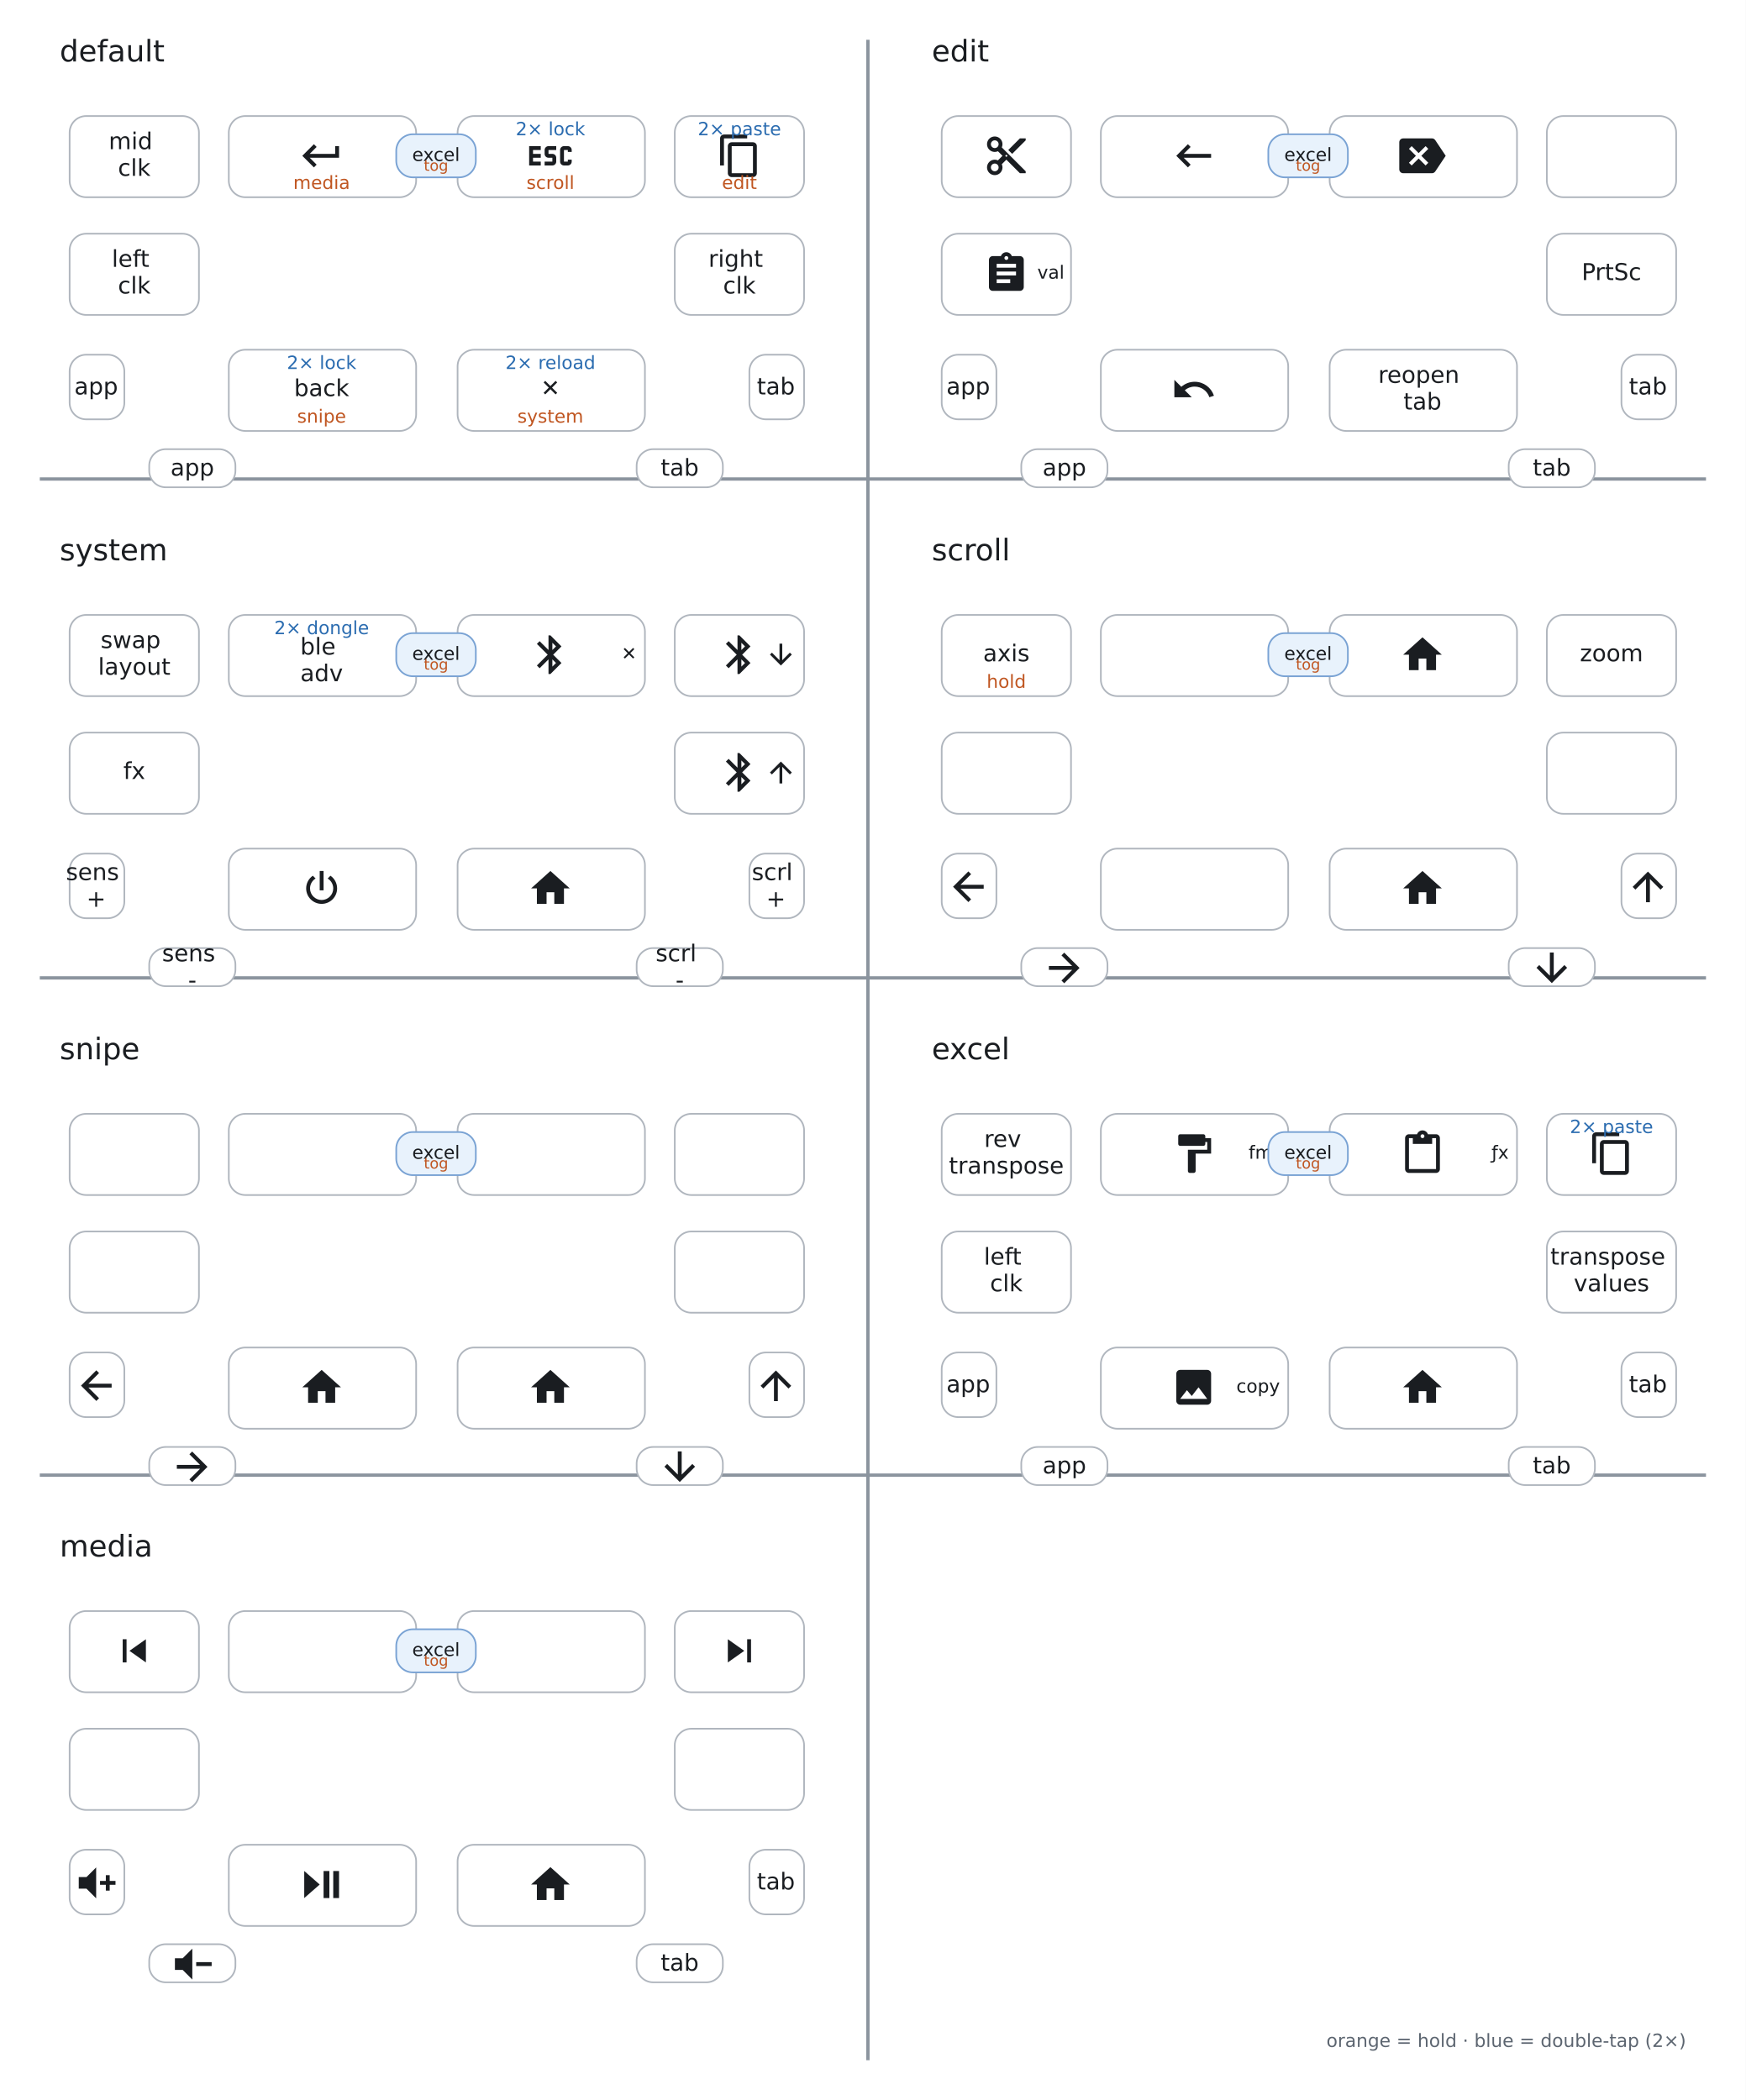
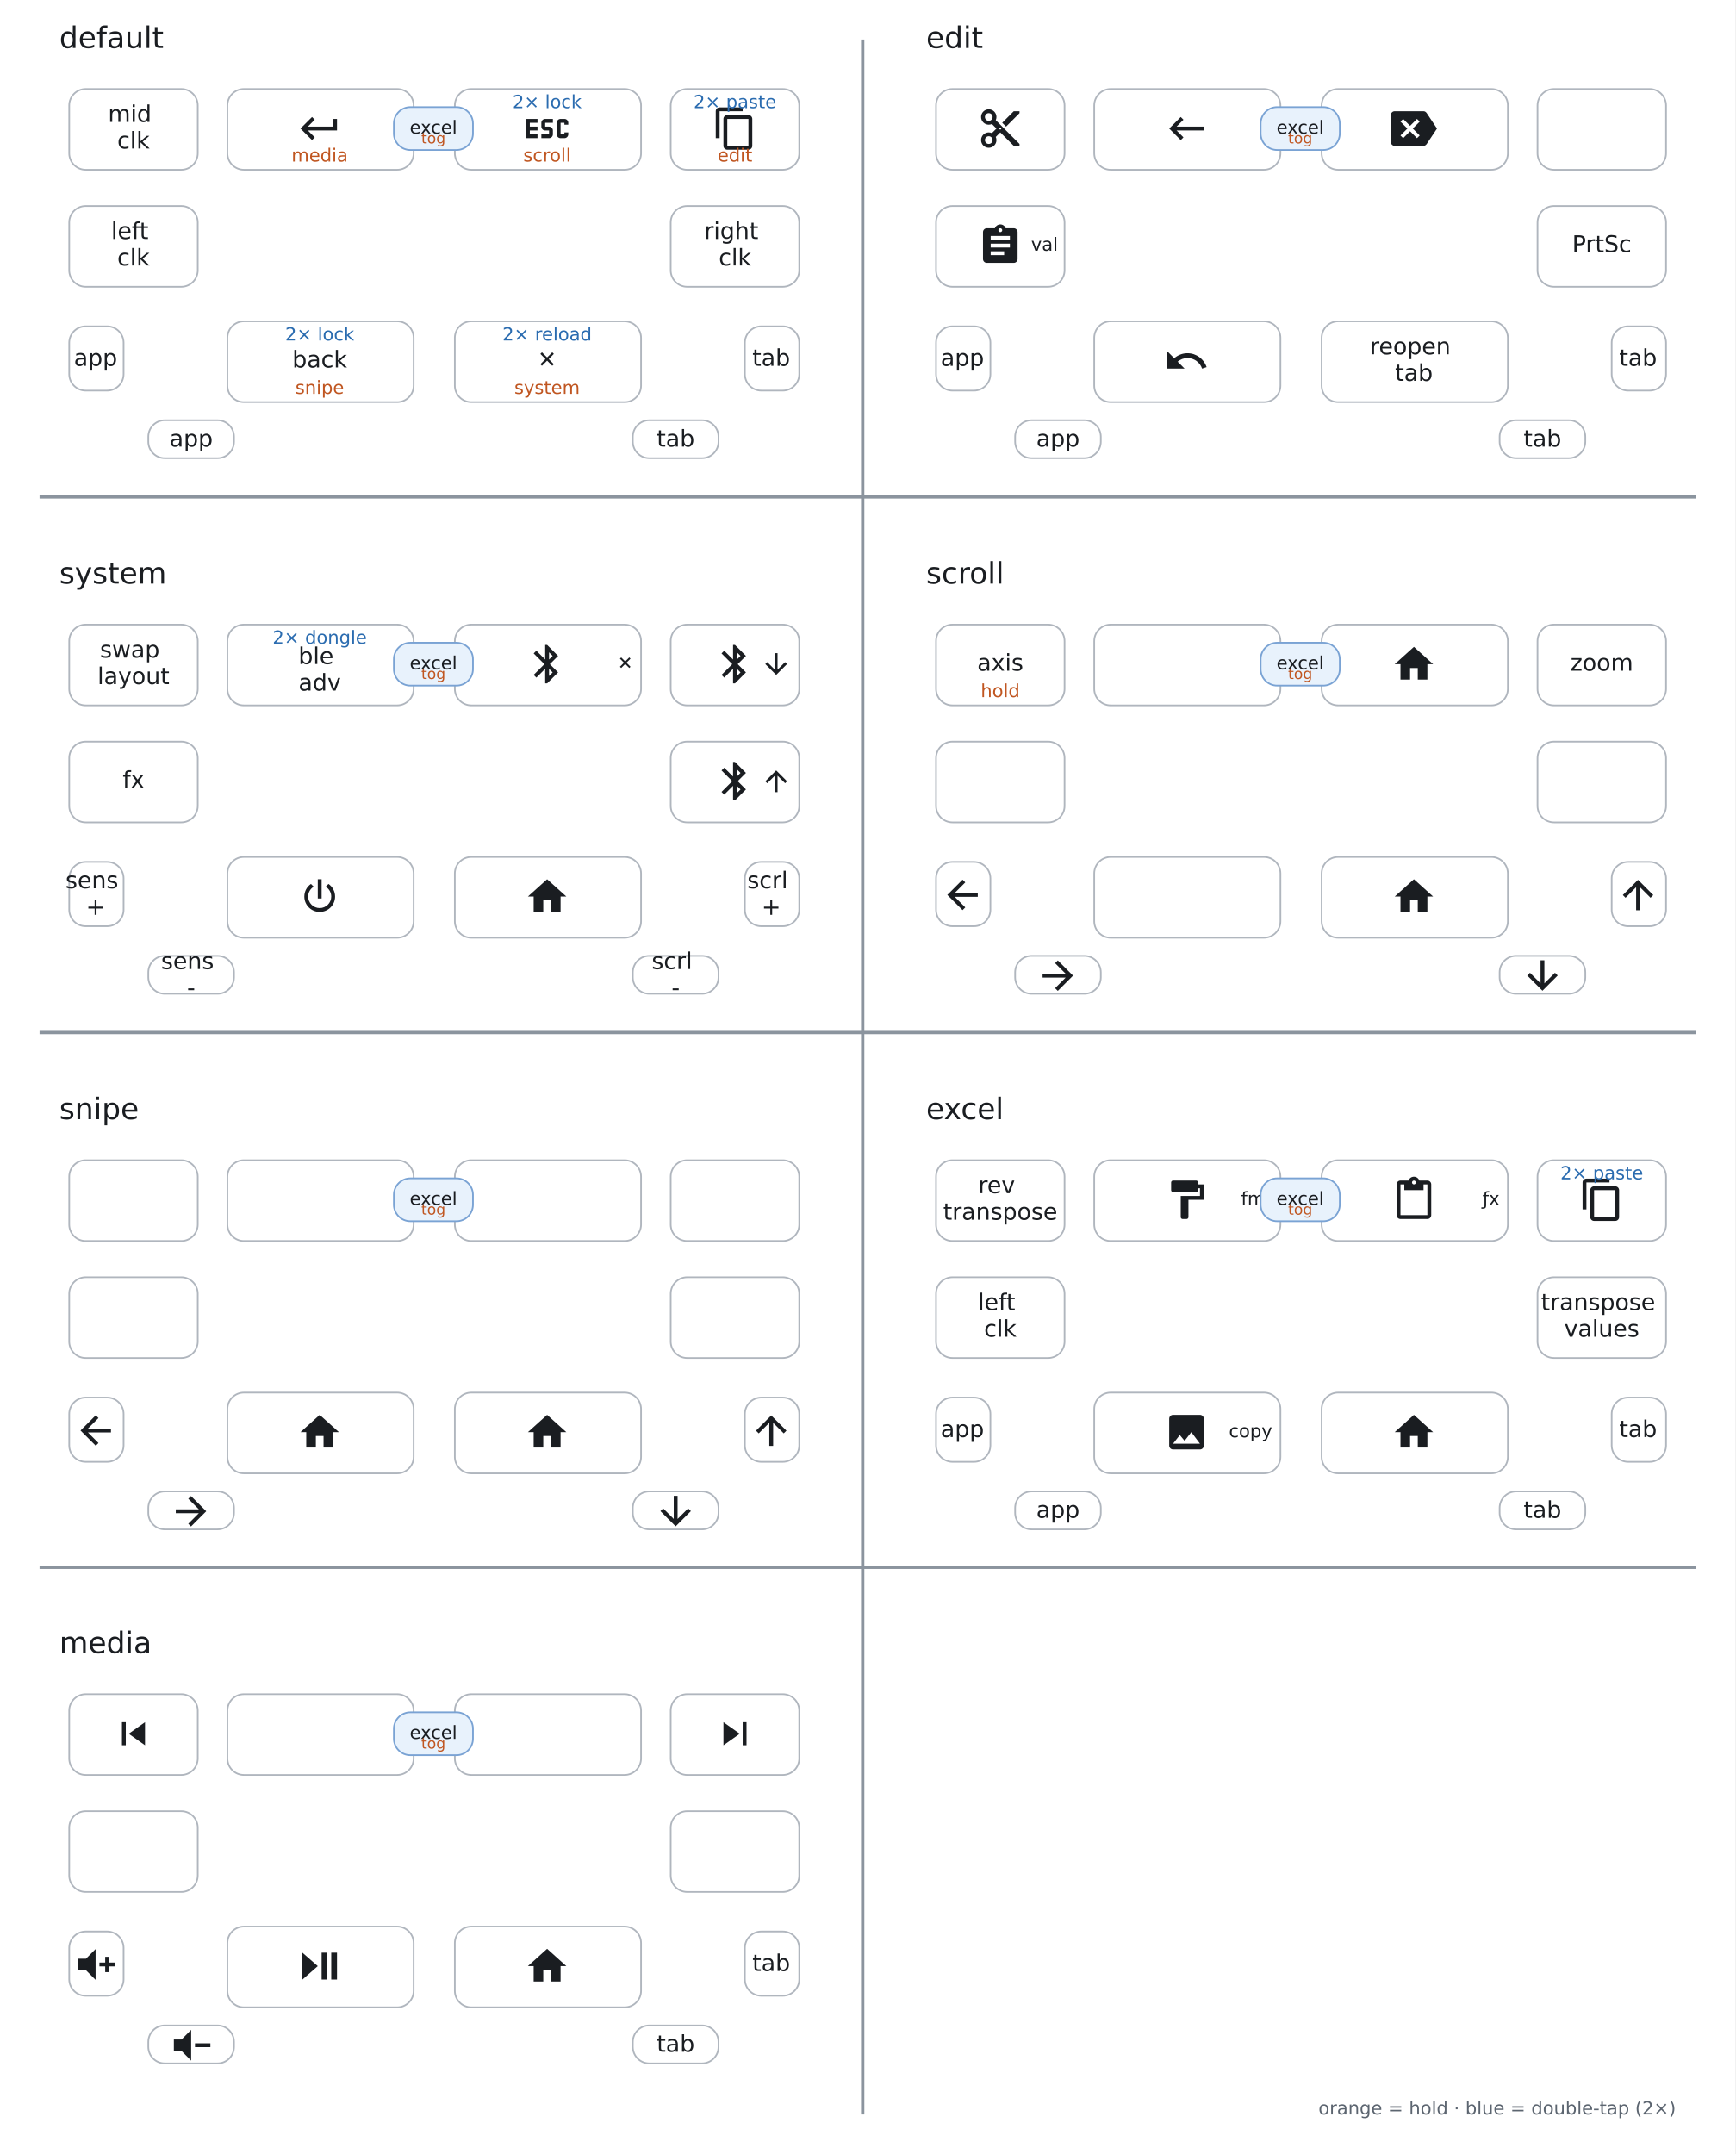
- <svg xmlns="http://www.w3.org/2000/svg" xmlns:xlink="http://www.w3.org/1999/xlink" width="1053" height="1267" viewBox="0 0 1053 1267" class="keymap">
+ <svg xmlns="http://www.w3.org/2000/svg" xmlns:xlink="http://www.w3.org/1999/xlink" width="1053" height="1307.0" viewBox="0 0 1053 1307.0" class="keymap">
  <rect id="page-bg" width="100%" height="100%" fill="#ffffff" />
  <g id="layer-dividers" fill="none" stroke="#8b949e" stroke-width="2" stroke-linecap="butt">
-     <line class="layer-divider-h" x1="24.0" y1="289.0" x2="1029.0" y2="289.0" />
-     <line class="layer-divider-h" x1="24.0" y1="590.0" x2="1029.0" y2="590.0" />
-     <line class="layer-divider-h" x1="24.0" y1="890.0" x2="1029.0" y2="890.0" />
-     <line class="layer-divider-v" x1="523.5" y1="24.0" x2="523.5" y2="1243.0" />
+     <line class="layer-divider-h" x1="24.0" y1="301.5" x2="1029.0" y2="301.5" />
+     <line class="layer-divider-h" x1="24.0" y1="626.5" x2="1029.0" y2="626.5" />
+     <line class="layer-divider-h" x1="24.0" y1="951.0" x2="1029.0" y2="951.0" />
+     <line class="layer-divider-v" x1="523.5" y1="24.0" x2="523.5" y2="1283.0" />
  </g>
  <defs>/* start glyphs */
<symbol id="mdi:arrow-down" viewBox="0 0 24 24">
      <path fill="#1a1d21" d="M11,4H13V16L18.5,10.5L19.92,11.92L12,19.84L4.08,11.92L5.5,10.5L11,16V4Z" />
    </symbol>
    <symbol id="mdi:arrow-left" viewBox="0 0 24 24">
      <path fill="#1a1d21" d="M20,11V13H8L13.5,18.5L12.08,19.92L4.16,12L12.08,4.08L13.5,5.5L8,11H20Z" />
    </symbol>
    <symbol id="mdi:arrow-right" viewBox="0 0 24 24">
      <path fill="#1a1d21" d="M4,11V13H16L10.5,18.5L11.92,19.92L19.84,12L11.92,4.08L10.5,5.5L16,11H4Z" />
    </symbol>
    <symbol id="mdi:arrow-up" viewBox="0 0 24 24">
      <path fill="#1a1d21" d="M13,20H11V8L5.5,13.5L4.08,12.08L12,4.16L19.92,12.08L18.5,13.5L13,8V20Z" />
    </symbol>
    <symbol id="mdi:backspace-reverse" viewBox="0 0 24 24">
      <path fill="#1a1d21" d="M2,21H17C17.7,21 18.2,20.6 18.6,20.1L24,12L18.6,3.9C18.2,3.4 17.7,3 17,3H2A2,2 0 0,0 0,5V19A2,2 0 0,0 2,21M5,8.4L6.4,7L10,10.6L13.6,7L15,8.4L11.4,12L15,15.6L13.6,17L10,13.4L6.4,17L5,15.6L8.6,12" />
    </symbol>
    <symbol id="mdi:bluetooth" viewBox="0 0 24 24">
      <path fill="#1a1d21" d="M14.88,16.29L13,18.17V14.41M13,5.83L14.88,7.71L13,9.58M17.71,7.71L12,2H11V9.58L6.41,5L5,6.41L10.59,12L5,17.58L6.41,19L11,14.41V22H12L17.71,16.29L13.41,12L17.71,7.71Z" />
    </symbol>
    <symbol id="mdi:clipboard-text" viewBox="0 0 24 24">
      <path fill="#1a1d21" d="M17,9H7V7H17M17,13H7V11H17M14,17H7V15H14M12,3A1,1 0 0,1 13,4A1,1 0 0,1 12,5A1,1 0 0,1 11,4A1,1 0 0,1 12,3M19,3H14.82C14.4,1.84 13.3,1 12,1C10.7,1 9.6,1.84 9.18,3H5A2,2 0 0,0 3,5V19A2,2 0 0,0 5,21H19A2,2 0 0,0 21,19V5A2,2 0 0,0 19,3Z" />
    </symbol>
    <symbol id="mdi:content-copy" viewBox="0 0 24 24">
      <path fill="#1a1d21" d="M19,21H8V7H19M19,5H8A2,2 0 0,0 6,7V21A2,2 0 0,0 8,23H19A2,2 0 0,0 21,21V7A2,2 0 0,0 19,5M16,1H4A2,2 0 0,0 2,3V17H4V3H16V1Z" />
    </symbol>
    <symbol id="mdi:content-cut" viewBox="0 0 24 24">
      <path fill="#1a1d21" d="M19,3L13,9L15,11L22,4V3M12,12.5A0.5,0.5 0 0,1 11.5,12A0.5,0.5 0 0,1 12,11.5A0.5,0.5 0 0,1 12.5,12A0.5,0.5 0 0,1 12,12.5M6,20A2,2 0 0,1 4,18C4,16.89 4.9,16 6,16A2,2 0 0,1 8,18C8,19.11 7.1,20 6,20M6,8A2,2 0 0,1 4,6C4,4.89 4.9,4 6,4A2,2 0 0,1 8,6C8,7.11 7.1,8 6,8M9.64,7.64C9.87,7.14 10,6.59 10,6A4,4 0 0,0 6,2A4,4 0 0,0 2,6A4,4 0 0,0 6,10C6.59,10 7.14,9.87 7.64,9.64L10,12L7.64,14.36C7.14,14.13 6.59,14 6,14A4,4 0 0,0 2,18A4,4 0 0,0 6,22A4,4 0 0,0 10,18C10,17.41 9.87,16.86 9.64,16.36L12,14L19,21H22V20L9.64,7.64Z" />
    </symbol>
    <symbol id="mdi:content-paste" viewBox="0 0 24 24">
      <path fill="#1a1d21" d="M19,20H5V4H7V7H17V4H19M12,2A1,1 0 0,1 13,3A1,1 0 0,1 12,4A1,1 0 0,1 11,3A1,1 0 0,1 12,2M19,2H14.82C14.4,0.84 13.3,0 12,0C10.7,0 9.6,0.84 9.18,2H5A2,2 0 0,0 3,4V20A2,2 0 0,0 5,22H19A2,2 0 0,0 21,20V4A2,2 0 0,0 19,2Z" />
    </symbol>
    <symbol id="mdi:format-paint" viewBox="0 0 24 24">
      <path fill="#1a1d21" d="M18,4V3A1,1 0 0,0 17,2H5A1,1 0 0,0 4,3V7A1,1 0 0,0 5,8H17A1,1 0 0,0 18,7V6H19V10H9V21A1,1 0 0,0 10,22H12A1,1 0 0,0 13,21V12H21V4H18Z" />
    </symbol>
    <symbol id="mdi:home" viewBox="0 0 24 24">
      <path fill="#1a1d21" d="M10,20V14H14V20H19V12H22L12,3L2,12H5V20H10Z" />
    </symbol>
    <symbol id="mdi:image" viewBox="0 0 24 24">
      <path fill="#1a1d21" d="M8.5,13.5L11,16.5L14.5,12L19,18H5M21,19V5C21,3.89 20.1,3 19,3H5A2,2 0 0,0 3,5V19A2,2 0 0,0 5,21H19A2,2 0 0,0 21,19Z" />
    </symbol>
    <symbol id="mdi:keyboard-backspace" viewBox="0 0 24 24">
      <path fill="#1a1d21" d="M21,11H6.83L10.41,7.41L9,6L3,12L9,18L10.41,16.58L6.83,13H21V11Z" />
    </symbol>
    <symbol id="mdi:keyboard-esc" viewBox="0 0 24 24">
      <path fill="#1a1d21" d="M1 7H7V9H3V11H7V13H3V15H7V17H1V7M11 7H15V9H11V11H13C14.11 11 15 11.9 15 13V15C15 16.11 14.11 17 13 17H9V15H13V13H11C9.9 13 9 12.11 9 11V9C9 7.9 9.9 7 11 7M19 7H21C22.11 7 23 7.9 23 9V10H21V9H19V15H21V14H23V15C23 16.11 22.11 17 21 17H19C17.9 17 17 16.11 17 15V9C17 7.9 17.9 7 19 7Z" />
    </symbol>
    <symbol id="mdi:keyboard-return" viewBox="0 0 24 24">
      <path fill="#1a1d21" d="M19,7V11H5.83L9.41,7.41L8,6L2,12L8,18L9.41,16.58L5.83,13H21V7H19Z" />
    </symbol>
    <symbol id="mdi:play-pause" viewBox="0 0 24 24">
      <path fill="#1a1d21" d="M3,5V19L11,12M13,19H16V5H13M18,5V19H21V5" />
    </symbol>
    <symbol id="mdi:power" viewBox="0 0 24 24">
      <path fill="#1a1d21" d="M16.56,5.44L15.11,6.89C16.84,7.94 18,9.83 18,12A6,6 0 0,1 12,18A6,6 0 0,1 6,12C6,9.83 7.16,7.94 8.88,6.88L7.44,5.44C5.36,6.88 4,9.28 4,12A8,8 0 0,0 12,20A8,8 0 0,0 20,12C20,9.28 18.64,6.88 16.56,5.44M13,3H11V13H13" />
    </symbol>
    <symbol id="mdi:skip-next" viewBox="0 0 24 24">
      <path fill="#1a1d21" d="M16,18H18V6H16M6,18L14.5,12L6,6V18Z" />
    </symbol>
    <symbol id="mdi:skip-previous" viewBox="0 0 24 24">
      <path fill="#1a1d21" d="M6,18V6H8V18H6M9.5,12L18,6V18L9.5,12Z" />
    </symbol>
    <symbol id="mdi:undo" viewBox="0 0 24 24">
      <path fill="#1a1d21" d="M12.5,8C9.85,8 7.45,9 5.6,10.6L2,7V16H11L7.38,12.38C8.77,11.22 10.54,10.5 12.5,10.5C16.04,10.5 19.05,12.81 20.1,16L22.47,15.22C21.08,11.03 17.15,8 12.5,8Z" />
    </symbol>
    <symbol id="mdi:volume-minus" viewBox="0 0 24 24">
      <path fill="#1a1d21" d="M3,9H7L12,4V20L7,15H3V9M14,11H22V13H14V11Z" />
    </symbol>
    <symbol id="mdi:volume-plus" viewBox="0 0 24 24">
      <path fill="#1a1d21" d="M3,9H7L12,4V20L7,15H3V9M14,11H17V8H19V11H22V13H19V16H17V13H14V11Z" />
    </symbol>
  </defs>/* end glyphs */
<style>/* inherit to force styles through use tags */
svg path {
    fill: inherit;
}

/* font and background color specifications */
svg.keymap {
    font-family: SFMono-Regular,Consolas,Liberation Mono,Menlo,monospace;
    font-size: 14px;
    font-kerning: normal;
    text-rendering: optimizeLegibility;
    fill: #24292e;
}

/* default key styling */
rect.key {
    fill: #f6f8fa;
}

rect.key, rect.combo {
    stroke: #c9cccf;
    stroke-width: 1;
}

/* default key side styling, only used is draw_key_sides is set */
rect.side {
    filter: brightness(90%);
}

/* color accent for combo boxes */
rect.combo, rect.combo-separate {
    fill: #cdf;
}

/* color accent for held keys */
rect.held, rect.combo.held {
    fill: #fdd;
}

/* color accent for ghost (optional) keys */
rect.ghost, rect.combo.ghost {
    stroke-dasharray: 4, 4;
    stroke-width: 2;
}

text {
    text-anchor: middle;
    dominant-baseline: middle;
}

/* styling for layer labels */
text.label {
    font-weight: bold;
    text-anchor: start;
    stroke: white;
    stroke-width: 4;
    paint-order: stroke;
}

/* styling for optional footer */
text.footer {
    text-anchor: end;
    dominant-baseline: auto;
    stroke: white;
    stroke-width: 4;
    paint-order: stroke;
}

/* styling for combo tap, and key non-tap label text */
text.combo, text.hold, text.shifted, text.left, text.right, text.tl, text.tr, text.bl, text.br {
    font-size: 11px;
}

text.hold, text.bl, text.br {
    text-anchor: middle;
    dominant-baseline: auto;
}

text.shifted, text.tl, text.tr {
    text-anchor: middle;
    dominant-baseline: hanging;
}

text.left, text.tl, text.bl {
    text-anchor: start;
}

text.right, text.tr, text.br {
    text-anchor: end;
}

text.layer-activator {
    text-decoration: underline;
}

/* styling for hold/shifted label text in combo box */
text.combo.hold, text.combo.shifted, text.combo.left, text.combo.right {
    font-size: 8px;
}

/* lighter symbol for transparent keys */
text.trans {
    fill: #7b7e81;
}

/* styling for combo dendrons */
path.combo {
    stroke-width: 1;
    stroke: gray;
    fill: none;
}

/* Start Tabler Icons Cleanup */
/* cannot use height/width with glyphs */
.icon-tabler &gt; path {
    fill: inherit;
    stroke: inherit;
    stroke-width: 2;
}
/* hide tabler's default box */
.icon-tabler &gt; path[stroke="none"][fill="none"] {
    visibility: hidden;
}
/* End Tabler Icons Cleanup */

svg.keymap {
  font-family: "DejaVu Sans", "Segoe UI", sans-serif;
  font-size: 15px;
  font-weight: 400;
  fill: #1a1d21;
}
#layer-dividers line, line.layer-divider-h, line.layer-divider-v {
  stroke: #8b949e;
  stroke-width: 2;
}
rect.key {
  fill: #ffffff;
  stroke: #b0b6be;
  stroke-width: 1;
}
rect.combo, rect.combo-separate {
  fill: #e8f2fc;
  stroke: #7aa3d4;
  stroke-width: 1;
}
rect.held, rect.combo.held {
  fill: #ffe8c8;
  stroke: #c05621;
}
rect.ghost, rect.combo.ghost {
  stroke: #a0a6ad;
  stroke-dasharray: 5, 4;
  fill: #f4f5f6;
}
text.label {
  font-size: 18px;
  font-weight: 400 !important;
  letter-spacing: 0;
  stroke: #ffffff;
  stroke-width: 5;
  paint-order: stroke;
}
text.footer {
  font-size: 11px;
  font-weight: 400;
  fill: #5c6570;
  stroke: none;
}
text.key.tap {
  font-size: 14px;
  font-weight: 400;
}
text.hold, text.shifted, text.left, text.right, text.tl, text.tr, text.bl, text.br, text.combo {
  font-size: 11px;
  font-weight: 400;
}
text.hold {
  fill: #c05621;
}
text.shifted {
  fill: #2b6cb0;
}
text.combo.tap {
  font-size: 11px;
  font-weight: 400;
}
text.combo.hold, text.combo.shifted {
  font-size: 9px;
  font-weight: 400;
}
text.trans {
  fill: #c5c9ce;
}
path.combo {
  stroke: #2b6cb0;
  stroke-width: 1.5;
}
</style>
-   <g transform="translate(36, 0)" class="layer-default">
-     <text x="0" y="32" class="label" id="default">default</text>
-     <g transform="translate(0, 64)">
+   <g transform="translate(36, 0.0)" class="layer-default">
+     <text x="0" y="24" class="label" id="default">default</text>
+     <g transform="translate(0, 48)">
      <g transform="translate(158, 30)" class="key keypos-0">
        <rect rx="10" ry="10" x="-56" y="-24" width="113" height="49" class="key" />
        <use href="#mdi:keyboard-return" xlink:href="#mdi:keyboard-return" x="-14" y="-14" height="28" width="28.0" class="key tap glyph mdi:keyboard-return" />
        <text x="0" y="20" class="key hold">media</text>
      </g>
      <g transform="translate(296, 30)" class="key keypos-1">
        <rect rx="10" ry="10" x="-56" y="-24" width="113" height="49" class="key" />
        <use href="#mdi:keyboard-esc" xlink:href="#mdi:keyboard-esc" x="-14" y="-14" height="28" width="28.0" class="key tap glyph mdi:keyboard-esc" />
        <text x="0" y="20" class="key hold">scroll</text>
        <text x="0" y="-20" class="key shifted">2× lock</text>
      </g>
      <g transform="translate(45, 30)" class="key keypos-2">
        <rect rx="10" ry="10" x="-39" y="-24" width="78" height="49" class="key" />
        <text x="0" y="0" class="key tap">
          <tspan x="0" dy="-0.57em">mid</tspan>
          <tspan x="0" dy="1.15em">clk</tspan>
        </text>
      </g>
      <g transform="translate(410, 30)" class="key keypos-3">
        <rect rx="10" ry="10" x="-39" y="-24" width="78" height="49" class="key" />
        <use href="#mdi:content-copy" xlink:href="#mdi:content-copy" x="-14" y="-14" height="28" width="28.0" class="key tap glyph mdi:content-copy" />
        <text x="0" y="20" class="key hold">edit</text>
        <text x="0" y="-20" class="key shifted">2× paste</text>
      </g>
      <g transform="translate(45, 101)" class="key keypos-4">
        <rect rx="10" ry="10" x="-39" y="-24" width="78" height="49" class="key" />
        <text x="0" y="0" class="key tap">
          <tspan x="0" dy="-0.57em">left</tspan>
          <tspan x="0" dy="1.15em">clk</tspan>
        </text>
      </g>
      <g transform="translate(410, 101)" class="key keypos-5">
        <rect rx="10" ry="10" x="-39" y="-24" width="78" height="49" class="key" />
        <text x="0" y="0" class="key tap">
          <tspan x="0" dy="-0.57em">right</tspan>
          <tspan x="0" dy="1.15em">clk</tspan>
        </text>
      </g>
      <g transform="translate(158, 171)" class="key keypos-6">
        <rect rx="10" ry="10" x="-56" y="-24" width="113" height="49" class="key" />
        <text x="0" y="0" class="key tap">back</text>
        <text x="0" y="20" class="key hold">snipe</text>
        <text x="0" y="-20" class="key shifted">2× lock</text>
      </g>
      <g transform="translate(296, 171)" class="key keypos-7">
        <rect rx="10" ry="10" x="-56" y="-24" width="113" height="49" class="key" />
        <text x="0" y="0" class="key tap">✕</text>
        <text x="0" y="20" class="key hold">system</text>
        <text x="0" y="-20" class="key shifted">2× reload</text>
      </g>
      <g transform="translate(22, 170)" class="key keypos-8">
        <rect rx="10" ry="10" x="-16" y="-20" width="33" height="39" class="key" />
        <text x="0" y="0" class="key tap">app</text>
      </g>
      <g transform="translate(432, 170)" class="key keypos-9">
        <rect rx="10" ry="10" x="-16" y="-20" width="33" height="39" class="key" />
        <text x="0" y="0" class="key tap">tab</text>
      </g>
      <g transform="translate(80, 219)" class="key keypos-10">
        <rect rx="10" ry="10" x="-26" y="-12" width="52" height="23" class="key" />
        <text x="0" y="0" class="key tap">app</text>
      </g>
      <g transform="translate(374, 219)" class="key keypos-11">
        <rect rx="10" ry="10" x="-26" y="-12" width="52" height="23" class="key" />
        <text x="0" y="0" class="key tap">tab</text>
      </g>
      <g class="combo combopos-0">
        <rect rx="10" ry="10" x="203" y="17" width="48" height="26" class="combo" />
        <text x="227" y="30" class="combo tap">excel</text>
        <text x="227" y="39" class="combo hold">tog</text>
      </g>
    </g>
  </g>
-   <g transform="translate(562, 0)" class="layer-edit">
-     <text x="0" y="32" class="label" id="edit">edit</text>
-     <g transform="translate(0, 64)">
+   <g transform="translate(562, 0.0)" class="layer-edit">
+     <text x="0" y="24" class="label" id="edit">edit</text>
+     <g transform="translate(0, 48)">
      <g transform="translate(158, 30)" class="key keypos-0">
        <rect rx="10" ry="10" x="-56" y="-24" width="113" height="49" class="key" />
        <use href="#mdi:keyboard-backspace" xlink:href="#mdi:keyboard-backspace" x="-14" y="-14" height="28" width="28.0" class="key tap glyph mdi:keyboard-backspace" />
      </g>
      <g transform="translate(296, 30)" class="key keypos-1">
        <rect rx="10" ry="10" x="-56" y="-24" width="113" height="49" class="key" />
        <use href="#mdi:backspace-reverse" xlink:href="#mdi:backspace-reverse" x="-14" y="-14" height="28" width="28.0" class="key tap glyph mdi:backspace-reverse" />
      </g>
      <g transform="translate(45, 30)" class="key keypos-2">
        <rect rx="10" ry="10" x="-39" y="-24" width="78" height="49" class="key" />
        <use href="#mdi:content-cut" xlink:href="#mdi:content-cut" x="-14" y="-14" height="28" width="28.0" class="key tap glyph mdi:content-cut" />
      </g>
      <g transform="translate(410, 30)" class="key keypos-3">
        <rect rx="10" ry="10" x="-39" y="-24" width="78" height="49" class="key" />
      </g>
      <g transform="translate(45, 101)" class="key keypos-4">
        <rect rx="10" ry="10" x="-39" y="-24" width="78" height="49" class="key" />
        <use href="#mdi:clipboard-text" xlink:href="#mdi:clipboard-text" x="-14" y="-14" height="28" width="28.0" class="key tap glyph mdi:clipboard-text" />
        <text x="35" y="0" class="key right">val</text>
      </g>
      <g transform="translate(410, 101)" class="key keypos-5">
        <rect rx="10" ry="10" x="-39" y="-24" width="78" height="49" class="key" />
        <text x="0" y="0" class="key tap">PrtSc</text>
      </g>
      <g transform="translate(158, 171)" class="key keypos-6">
        <rect rx="10" ry="10" x="-56" y="-24" width="113" height="49" class="key" />
        <use href="#mdi:undo" xlink:href="#mdi:undo" x="-14" y="-14" height="28" width="28.0" class="key tap glyph mdi:undo" />
      </g>
      <g transform="translate(296, 171)" class="key keypos-7">
        <rect rx="10" ry="10" x="-56" y="-24" width="113" height="49" class="key" />
        <text x="0" y="0" class="key tap">
          <tspan x="0" dy="-0.57em">reopen</tspan>
          <tspan x="0" dy="1.15em">tab</tspan>
        </text>
      </g>
      <g transform="translate(22, 170)" class="key keypos-8">
        <rect rx="10" ry="10" x="-16" y="-20" width="33" height="39" class="key" />
        <text x="0" y="0" class="key tap">app</text>
      </g>
      <g transform="translate(432, 170)" class="key keypos-9">
        <rect rx="10" ry="10" x="-16" y="-20" width="33" height="39" class="key" />
        <text x="0" y="0" class="key tap">tab</text>
      </g>
      <g transform="translate(80, 219)" class="key keypos-10">
        <rect rx="10" ry="10" x="-26" y="-12" width="52" height="23" class="key" />
        <text x="0" y="0" class="key tap">app</text>
      </g>
      <g transform="translate(374, 219)" class="key keypos-11">
        <rect rx="10" ry="10" x="-26" y="-12" width="52" height="23" class="key" />
        <text x="0" y="0" class="key tap">tab</text>
      </g>
      <g class="combo combopos-0">
        <rect rx="10" ry="10" x="203" y="17" width="48" height="26" class="combo" />
        <text x="227" y="30" class="combo tap">excel</text>
        <text x="227" y="39" class="combo hold">tog</text>
      </g>
    </g>
  </g>
-   <g transform="translate(36, 301)" class="layer-system">
-     <text x="0" y="32" class="label" id="system">system</text>
-     <g transform="translate(0, 64)">
+   <g transform="translate(36, 325.0)" class="layer-system">
+     <text x="0" y="24" class="label" id="system">system</text>
+     <g transform="translate(0, 48)">
      <g transform="translate(158, 30)" class="key keypos-0">
        <rect rx="10" ry="10" x="-56" y="-24" width="113" height="49" class="key" />
        <text x="0" y="0" class="key tap">
          <tspan x="0" dy="-0.29em">ble</tspan>
          <tspan x="0" dy="1.15em">adv</tspan>
        </text>
        <text x="0" y="-20" class="key shifted">2× dongle</text>
      </g>
      <g transform="translate(296, 30)" class="key keypos-1">
        <rect rx="10" ry="10" x="-56" y="-24" width="113" height="49" class="key" />
        <use href="#mdi:bluetooth" xlink:href="#mdi:bluetooth" x="-14" y="-14" height="28" width="28.0" class="key tap glyph mdi:bluetooth" />
        <text x="52" y="0" class="key right">✕</text>
      </g>
      <g transform="translate(45, 30)" class="key keypos-2">
        <rect rx="10" ry="10" x="-39" y="-24" width="78" height="49" class="key" />
        <text x="0" y="0" class="key tap">
          <tspan x="0" dy="-0.57em">swap</tspan>
          <tspan x="0" dy="1.15em">layout</tspan>
        </text>
      </g>
      <g transform="translate(410, 30)" class="key keypos-3">
        <rect rx="10" ry="10" x="-39" y="-24" width="78" height="49" class="key" />
        <use href="#mdi:bluetooth" xlink:href="#mdi:bluetooth" x="-14" y="-14" height="28" width="28.0" class="key tap glyph mdi:bluetooth" />
        <use href="#mdi:arrow-down" xlink:href="#mdi:arrow-down" x="15" y="-10" height="20" width="20.0" class="key right glyph mdi:arrow-down" />
      </g>
      <g transform="translate(45, 101)" class="key keypos-4">
        <rect rx="10" ry="10" x="-39" y="-24" width="78" height="49" class="key" />
        <text x="0" y="0" class="key tap">fx</text>
      </g>
      <g transform="translate(410, 101)" class="key keypos-5">
        <rect rx="10" ry="10" x="-39" y="-24" width="78" height="49" class="key" />
        <use href="#mdi:bluetooth" xlink:href="#mdi:bluetooth" x="-14" y="-14" height="28" width="28.0" class="key tap glyph mdi:bluetooth" />
        <use href="#mdi:arrow-up" xlink:href="#mdi:arrow-up" x="15" y="-10" height="20" width="20.0" class="key right glyph mdi:arrow-up" />
      </g>
      <g transform="translate(158, 171)" class="key keypos-6">
        <rect rx="10" ry="10" x="-56" y="-24" width="113" height="49" class="key" />
        <use href="#mdi:power" xlink:href="#mdi:power" x="-14" y="-14" height="28" width="28.0" class="key tap glyph mdi:power" />
      </g>
      <g transform="translate(296, 171)" class="key keypos-7">
        <rect rx="10" ry="10" x="-56" y="-24" width="113" height="49" class="key" />
        <use href="#mdi:home" xlink:href="#mdi:home" x="-14" y="-14" height="28" width="28.0" class="key tap glyph mdi:home" />
      </g>
      <g transform="translate(22, 170)" class="key keypos-8">
        <rect rx="10" ry="10" x="-16" y="-20" width="33" height="39" class="key" />
        <text x="0" y="0" class="key tap">
          <tspan x="0" dy="-0.57em">sens</tspan>
          <tspan x="0" dy="1.15em">+</tspan>
        </text>
      </g>
      <g transform="translate(432, 170)" class="key keypos-9">
        <rect rx="10" ry="10" x="-16" y="-20" width="33" height="39" class="key" />
        <text x="0" y="0" class="key tap">
          <tspan x="0" dy="-0.57em">scrl</tspan>
          <tspan x="0" dy="1.15em">+</tspan>
        </text>
      </g>
      <g transform="translate(80, 219)" class="key keypos-10">
        <rect rx="10" ry="10" x="-26" y="-12" width="52" height="23" class="key" />
        <text x="0" y="0" class="key tap">
          <tspan x="0" dy="-0.57em">sens</tspan>
          <tspan x="0" dy="1.15em">-</tspan>
        </text>
      </g>
      <g transform="translate(374, 219)" class="key keypos-11">
        <rect rx="10" ry="10" x="-26" y="-12" width="52" height="23" class="key" />
        <text x="0" y="0" class="key tap">
          <tspan x="0" dy="-0.57em">scrl</tspan>
          <tspan x="0" dy="1.15em">-</tspan>
        </text>
      </g>
      <g class="combo combopos-0">
        <rect rx="10" ry="10" x="203" y="17" width="48" height="26" class="combo" />
        <text x="227" y="30" class="combo tap">excel</text>
        <text x="227" y="39" class="combo hold">tog</text>
      </g>
    </g>
  </g>
-   <g transform="translate(562, 301)" class="layer-scroll">
-     <text x="0" y="32" class="label" id="scroll">scroll</text>
-     <g transform="translate(0, 64)">
+   <g transform="translate(562, 325.0)" class="layer-scroll">
+     <text x="0" y="24" class="label" id="scroll">scroll</text>
+     <g transform="translate(0, 48)">
      <g transform="translate(158, 30)" class="key keypos-0">
        <rect rx="10" ry="10" x="-56" y="-24" width="113" height="49" class="key" />
      </g>
      <g transform="translate(296, 30)" class="key keypos-1">
        <rect rx="10" ry="10" x="-56" y="-24" width="113" height="49" class="key" />
        <use href="#mdi:home" xlink:href="#mdi:home" x="-14" y="-14" height="28" width="28.0" class="key tap glyph mdi:home" />
      </g>
      <g transform="translate(45, 30)" class="key keypos-2">
        <rect rx="10" ry="10" x="-39" y="-24" width="78" height="49" class="key" />
        <text x="0" y="0" class="key tap">axis</text>
        <text x="0" y="20" class="key hold">hold</text>
      </g>
      <g transform="translate(410, 30)" class="key keypos-3">
        <rect rx="10" ry="10" x="-39" y="-24" width="78" height="49" class="key" />
        <text x="0" y="0" class="key tap">zoom</text>
      </g>
      <g transform="translate(45, 101)" class="key keypos-4">
        <rect rx="10" ry="10" x="-39" y="-24" width="78" height="49" class="key" />
      </g>
      <g transform="translate(410, 101)" class="key keypos-5">
        <rect rx="10" ry="10" x="-39" y="-24" width="78" height="49" class="key" />
      </g>
      <g transform="translate(158, 171)" class="key keypos-6">
        <rect rx="10" ry="10" x="-56" y="-24" width="113" height="49" class="key" />
      </g>
      <g transform="translate(296, 171)" class="key keypos-7">
        <rect rx="10" ry="10" x="-56" y="-24" width="113" height="49" class="key" />
        <use href="#mdi:home" xlink:href="#mdi:home" x="-14" y="-14" height="28" width="28.0" class="key tap glyph mdi:home" />
      </g>
      <g transform="translate(22, 170)" class="key keypos-8">
        <rect rx="10" ry="10" x="-16" y="-20" width="33" height="39" class="key" />
        <use href="#mdi:arrow-left" xlink:href="#mdi:arrow-left" x="-14" y="-14" height="28" width="28.0" class="key tap glyph mdi:arrow-left" />
      </g>
      <g transform="translate(432, 170)" class="key keypos-9">
        <rect rx="10" ry="10" x="-16" y="-20" width="33" height="39" class="key" />
        <use href="#mdi:arrow-up" xlink:href="#mdi:arrow-up" x="-14" y="-14" height="28" width="28.0" class="key tap glyph mdi:arrow-up" />
      </g>
      <g transform="translate(80, 219)" class="key keypos-10">
        <rect rx="10" ry="10" x="-26" y="-12" width="52" height="23" class="key" />
        <use href="#mdi:arrow-right" xlink:href="#mdi:arrow-right" x="-14" y="-14" height="28" width="28.0" class="key tap glyph mdi:arrow-right" />
      </g>
      <g transform="translate(374, 219)" class="key keypos-11">
        <rect rx="10" ry="10" x="-26" y="-12" width="52" height="23" class="key" />
        <use href="#mdi:arrow-down" xlink:href="#mdi:arrow-down" x="-14" y="-14" height="28" width="28.0" class="key tap glyph mdi:arrow-down" />
      </g>
      <g class="combo combopos-0">
        <rect rx="10" ry="10" x="203" y="17" width="48" height="26" class="combo" />
        <text x="227" y="30" class="combo tap">excel</text>
        <text x="227" y="39" class="combo hold">tog</text>
      </g>
    </g>
  </g>
-   <g transform="translate(36, 602)" class="layer-snipe">
-     <text x="0" y="32" class="label" id="snipe">snipe</text>
-     <g transform="translate(0, 64)">
+   <g transform="translate(36, 650.0)" class="layer-snipe">
+     <text x="0" y="24" class="label" id="snipe">snipe</text>
+     <g transform="translate(0, 48)">
      <g transform="translate(158, 30)" class="key keypos-0">
        <rect rx="10" ry="10" x="-56" y="-24" width="113" height="49" class="key" />
      </g>
      <g transform="translate(296, 30)" class="key keypos-1">
        <rect rx="10" ry="10" x="-56" y="-24" width="113" height="49" class="key" />
      </g>
      <g transform="translate(45, 30)" class="key keypos-2">
        <rect rx="10" ry="10" x="-39" y="-24" width="78" height="49" class="key" />
      </g>
      <g transform="translate(410, 30)" class="key keypos-3">
        <rect rx="10" ry="10" x="-39" y="-24" width="78" height="49" class="key" />
      </g>
      <g transform="translate(45, 101)" class="key keypos-4">
        <rect rx="10" ry="10" x="-39" y="-24" width="78" height="49" class="key" />
      </g>
      <g transform="translate(410, 101)" class="key keypos-5">
        <rect rx="10" ry="10" x="-39" y="-24" width="78" height="49" class="key" />
      </g>
      <g transform="translate(158, 171)" class="key keypos-6">
        <rect rx="10" ry="10" x="-56" y="-24" width="113" height="49" class="key" />
        <use href="#mdi:home" xlink:href="#mdi:home" x="-14" y="-14" height="28" width="28.0" class="key tap glyph mdi:home" />
      </g>
      <g transform="translate(296, 171)" class="key keypos-7">
        <rect rx="10" ry="10" x="-56" y="-24" width="113" height="49" class="key" />
        <use href="#mdi:home" xlink:href="#mdi:home" x="-14" y="-14" height="28" width="28.0" class="key tap glyph mdi:home" />
      </g>
      <g transform="translate(22, 170)" class="key keypos-8">
        <rect rx="10" ry="10" x="-16" y="-20" width="33" height="39" class="key" />
        <use href="#mdi:arrow-left" xlink:href="#mdi:arrow-left" x="-14" y="-14" height="28" width="28.0" class="key tap glyph mdi:arrow-left" />
      </g>
      <g transform="translate(432, 170)" class="key keypos-9">
        <rect rx="10" ry="10" x="-16" y="-20" width="33" height="39" class="key" />
        <use href="#mdi:arrow-up" xlink:href="#mdi:arrow-up" x="-14" y="-14" height="28" width="28.0" class="key tap glyph mdi:arrow-up" />
      </g>
      <g transform="translate(80, 219)" class="key keypos-10">
        <rect rx="10" ry="10" x="-26" y="-12" width="52" height="23" class="key" />
        <use href="#mdi:arrow-right" xlink:href="#mdi:arrow-right" x="-14" y="-14" height="28" width="28.0" class="key tap glyph mdi:arrow-right" />
      </g>
      <g transform="translate(374, 219)" class="key keypos-11">
        <rect rx="10" ry="10" x="-26" y="-12" width="52" height="23" class="key" />
        <use href="#mdi:arrow-down" xlink:href="#mdi:arrow-down" x="-14" y="-14" height="28" width="28.0" class="key tap glyph mdi:arrow-down" />
      </g>
      <g class="combo combopos-0">
        <rect rx="10" ry="10" x="203" y="17" width="48" height="26" class="combo" />
        <text x="227" y="30" class="combo tap">excel</text>
        <text x="227" y="39" class="combo hold">tog</text>
      </g>
    </g>
  </g>
-   <g transform="translate(562, 602)" class="layer-excel">
-     <text x="0" y="32" class="label" id="excel">excel</text>
-     <g transform="translate(0, 64)">
+   <g transform="translate(562, 650.0)" class="layer-excel">
+     <text x="0" y="24" class="label" id="excel">excel</text>
+     <g transform="translate(0, 48)">
      <g transform="translate(158, 30)" class="key keypos-0">
        <rect rx="10" ry="10" x="-56" y="-24" width="113" height="49" class="key" />
        <use href="#mdi:format-paint" xlink:href="#mdi:format-paint" x="-14" y="-14" height="28" width="28.0" class="key tap glyph mdi:format-paint" />
        <text x="52" y="0" class="key right">fmt</text>
      </g>
      <g transform="translate(296, 30)" class="key keypos-1">
        <rect rx="10" ry="10" x="-56" y="-24" width="113" height="49" class="key" />
        <use href="#mdi:content-paste" xlink:href="#mdi:content-paste" x="-14" y="-14" height="28" width="28.0" class="key tap glyph mdi:content-paste" />
        <text x="52" y="0" class="key right">ƒx</text>
      </g>
      <g transform="translate(45, 30)" class="key keypos-2">
        <rect rx="10" ry="10" x="-39" y="-24" width="78" height="49" class="key" />
        <text x="0" y="0" class="key tap">
          <tspan x="0" dy="-0.57em">rev</tspan>
          <tspan x="0" dy="1.15em">transpose</tspan>
        </text>
      </g>
      <g transform="translate(410, 30)" class="key keypos-3">
        <rect rx="10" ry="10" x="-39" y="-24" width="78" height="49" class="key" />
        <use href="#mdi:content-copy" xlink:href="#mdi:content-copy" x="-14" y="-14" height="28" width="28.0" class="key tap glyph mdi:content-copy" />
        <text x="0" y="-20" class="key shifted">2× paste</text>
      </g>
      <g transform="translate(45, 101)" class="key keypos-4">
        <rect rx="10" ry="10" x="-39" y="-24" width="78" height="49" class="key" />
        <text x="0" y="0" class="key tap">
          <tspan x="0" dy="-0.57em">left</tspan>
          <tspan x="0" dy="1.15em">clk</tspan>
        </text>
      </g>
      <g transform="translate(410, 101)" class="key keypos-5">
        <rect rx="10" ry="10" x="-39" y="-24" width="78" height="49" class="key" />
        <text x="0" y="0" class="key tap">
          <tspan x="0" dy="-0.57em">transpose</tspan>
          <tspan x="0" dy="1.15em">values</tspan>
        </text>
      </g>
      <g transform="translate(158, 171)" class="key keypos-6">
        <rect rx="10" ry="10" x="-56" y="-24" width="113" height="49" class="key" />
        <use href="#mdi:image" xlink:href="#mdi:image" x="-14" y="-14" height="28" width="28.0" class="key tap glyph mdi:image" />
        <text x="52" y="0" class="key right">copy</text>
      </g>
      <g transform="translate(296, 171)" class="key keypos-7">
        <rect rx="10" ry="10" x="-56" y="-24" width="113" height="49" class="key" />
        <use href="#mdi:home" xlink:href="#mdi:home" x="-14" y="-14" height="28" width="28.0" class="key tap glyph mdi:home" />
      </g>
      <g transform="translate(22, 170)" class="key keypos-8">
        <rect rx="10" ry="10" x="-16" y="-20" width="33" height="39" class="key" />
        <text x="0" y="0" class="key tap">app</text>
      </g>
      <g transform="translate(432, 170)" class="key keypos-9">
        <rect rx="10" ry="10" x="-16" y="-20" width="33" height="39" class="key" />
        <text x="0" y="0" class="key tap">tab</text>
      </g>
      <g transform="translate(80, 219)" class="key keypos-10">
        <rect rx="10" ry="10" x="-26" y="-12" width="52" height="23" class="key" />
        <text x="0" y="0" class="key tap">app</text>
      </g>
      <g transform="translate(374, 219)" class="key keypos-11">
        <rect rx="10" ry="10" x="-26" y="-12" width="52" height="23" class="key" />
        <text x="0" y="0" class="key tap">tab</text>
      </g>
      <g class="combo combopos-0">
        <rect rx="10" ry="10" x="203" y="17" width="48" height="26" class="combo" />
        <text x="227" y="30" class="combo tap">excel</text>
        <text x="227" y="39" class="combo hold">tog</text>
      </g>
    </g>
  </g>
-   <g transform="translate(36, 902)" class="layer-media">
-     <text x="0" y="32" class="label" id="media">media</text>
-     <g transform="translate(0, 64)">
+   <g transform="translate(36, 974.0)" class="layer-media">
+     <text x="0" y="24" class="label" id="media">media</text>
+     <g transform="translate(0, 48)">
      <g transform="translate(158, 30)" class="key keypos-0">
        <rect rx="10" ry="10" x="-56" y="-24" width="113" height="49" class="key" />
      </g>
      <g transform="translate(296, 30)" class="key keypos-1">
        <rect rx="10" ry="10" x="-56" y="-24" width="113" height="49" class="key" />
      </g>
      <g transform="translate(45, 30)" class="key keypos-2">
        <rect rx="10" ry="10" x="-39" y="-24" width="78" height="49" class="key" />
        <use href="#mdi:skip-previous" xlink:href="#mdi:skip-previous" x="-14" y="-14" height="28" width="28.0" class="key tap glyph mdi:skip-previous" />
      </g>
      <g transform="translate(410, 30)" class="key keypos-3">
        <rect rx="10" ry="10" x="-39" y="-24" width="78" height="49" class="key" />
        <use href="#mdi:skip-next" xlink:href="#mdi:skip-next" x="-14" y="-14" height="28" width="28.0" class="key tap glyph mdi:skip-next" />
      </g>
      <g transform="translate(45, 101)" class="key keypos-4">
        <rect rx="10" ry="10" x="-39" y="-24" width="78" height="49" class="key" />
      </g>
      <g transform="translate(410, 101)" class="key keypos-5">
        <rect rx="10" ry="10" x="-39" y="-24" width="78" height="49" class="key" />
      </g>
      <g transform="translate(158, 171)" class="key keypos-6">
        <rect rx="10" ry="10" x="-56" y="-24" width="113" height="49" class="key" />
        <use href="#mdi:play-pause" xlink:href="#mdi:play-pause" x="-14" y="-14" height="28" width="28.0" class="key tap glyph mdi:play-pause" />
      </g>
      <g transform="translate(296, 171)" class="key keypos-7">
        <rect rx="10" ry="10" x="-56" y="-24" width="113" height="49" class="key" />
        <use href="#mdi:home" xlink:href="#mdi:home" x="-14" y="-14" height="28" width="28.0" class="key tap glyph mdi:home" />
      </g>
      <g transform="translate(22, 170)" class="key keypos-8">
        <rect rx="10" ry="10" x="-16" y="-20" width="33" height="39" class="key" />
        <use href="#mdi:volume-plus" xlink:href="#mdi:volume-plus" x="-14" y="-14" height="28" width="28.0" class="key tap glyph mdi:volume-plus" />
      </g>
      <g transform="translate(432, 170)" class="key keypos-9">
        <rect rx="10" ry="10" x="-16" y="-20" width="33" height="39" class="key" />
        <text x="0" y="0" class="key tap">tab</text>
      </g>
      <g transform="translate(80, 219)" class="key keypos-10">
        <rect rx="10" ry="10" x="-26" y="-12" width="52" height="23" class="key" />
        <use href="#mdi:volume-minus" xlink:href="#mdi:volume-minus" x="-14" y="-14" height="28" width="28.0" class="key tap glyph mdi:volume-minus" />
      </g>
      <g transform="translate(374, 219)" class="key keypos-11">
        <rect rx="10" ry="10" x="-26" y="-12" width="52" height="23" class="key" />
        <text x="0" y="0" class="key tap">tab</text>
      </g>
      <g class="combo combopos-0">
        <rect rx="10" ry="10" x="203" y="17" width="48" height="26" class="combo" />
        <text x="227" y="30" class="combo tap">excel</text>
        <text x="227" y="39" class="combo hold">tog</text>
      </g>
    </g>
  </g>
-   <text x="1017.0" y="1235.0" class="footer">orange = hold · blue = double-tap (2×)</text>
+   <text x="1017.0" y="1283.0" class="footer">orange = hold · blue = double-tap (2×)</text>
</svg>
